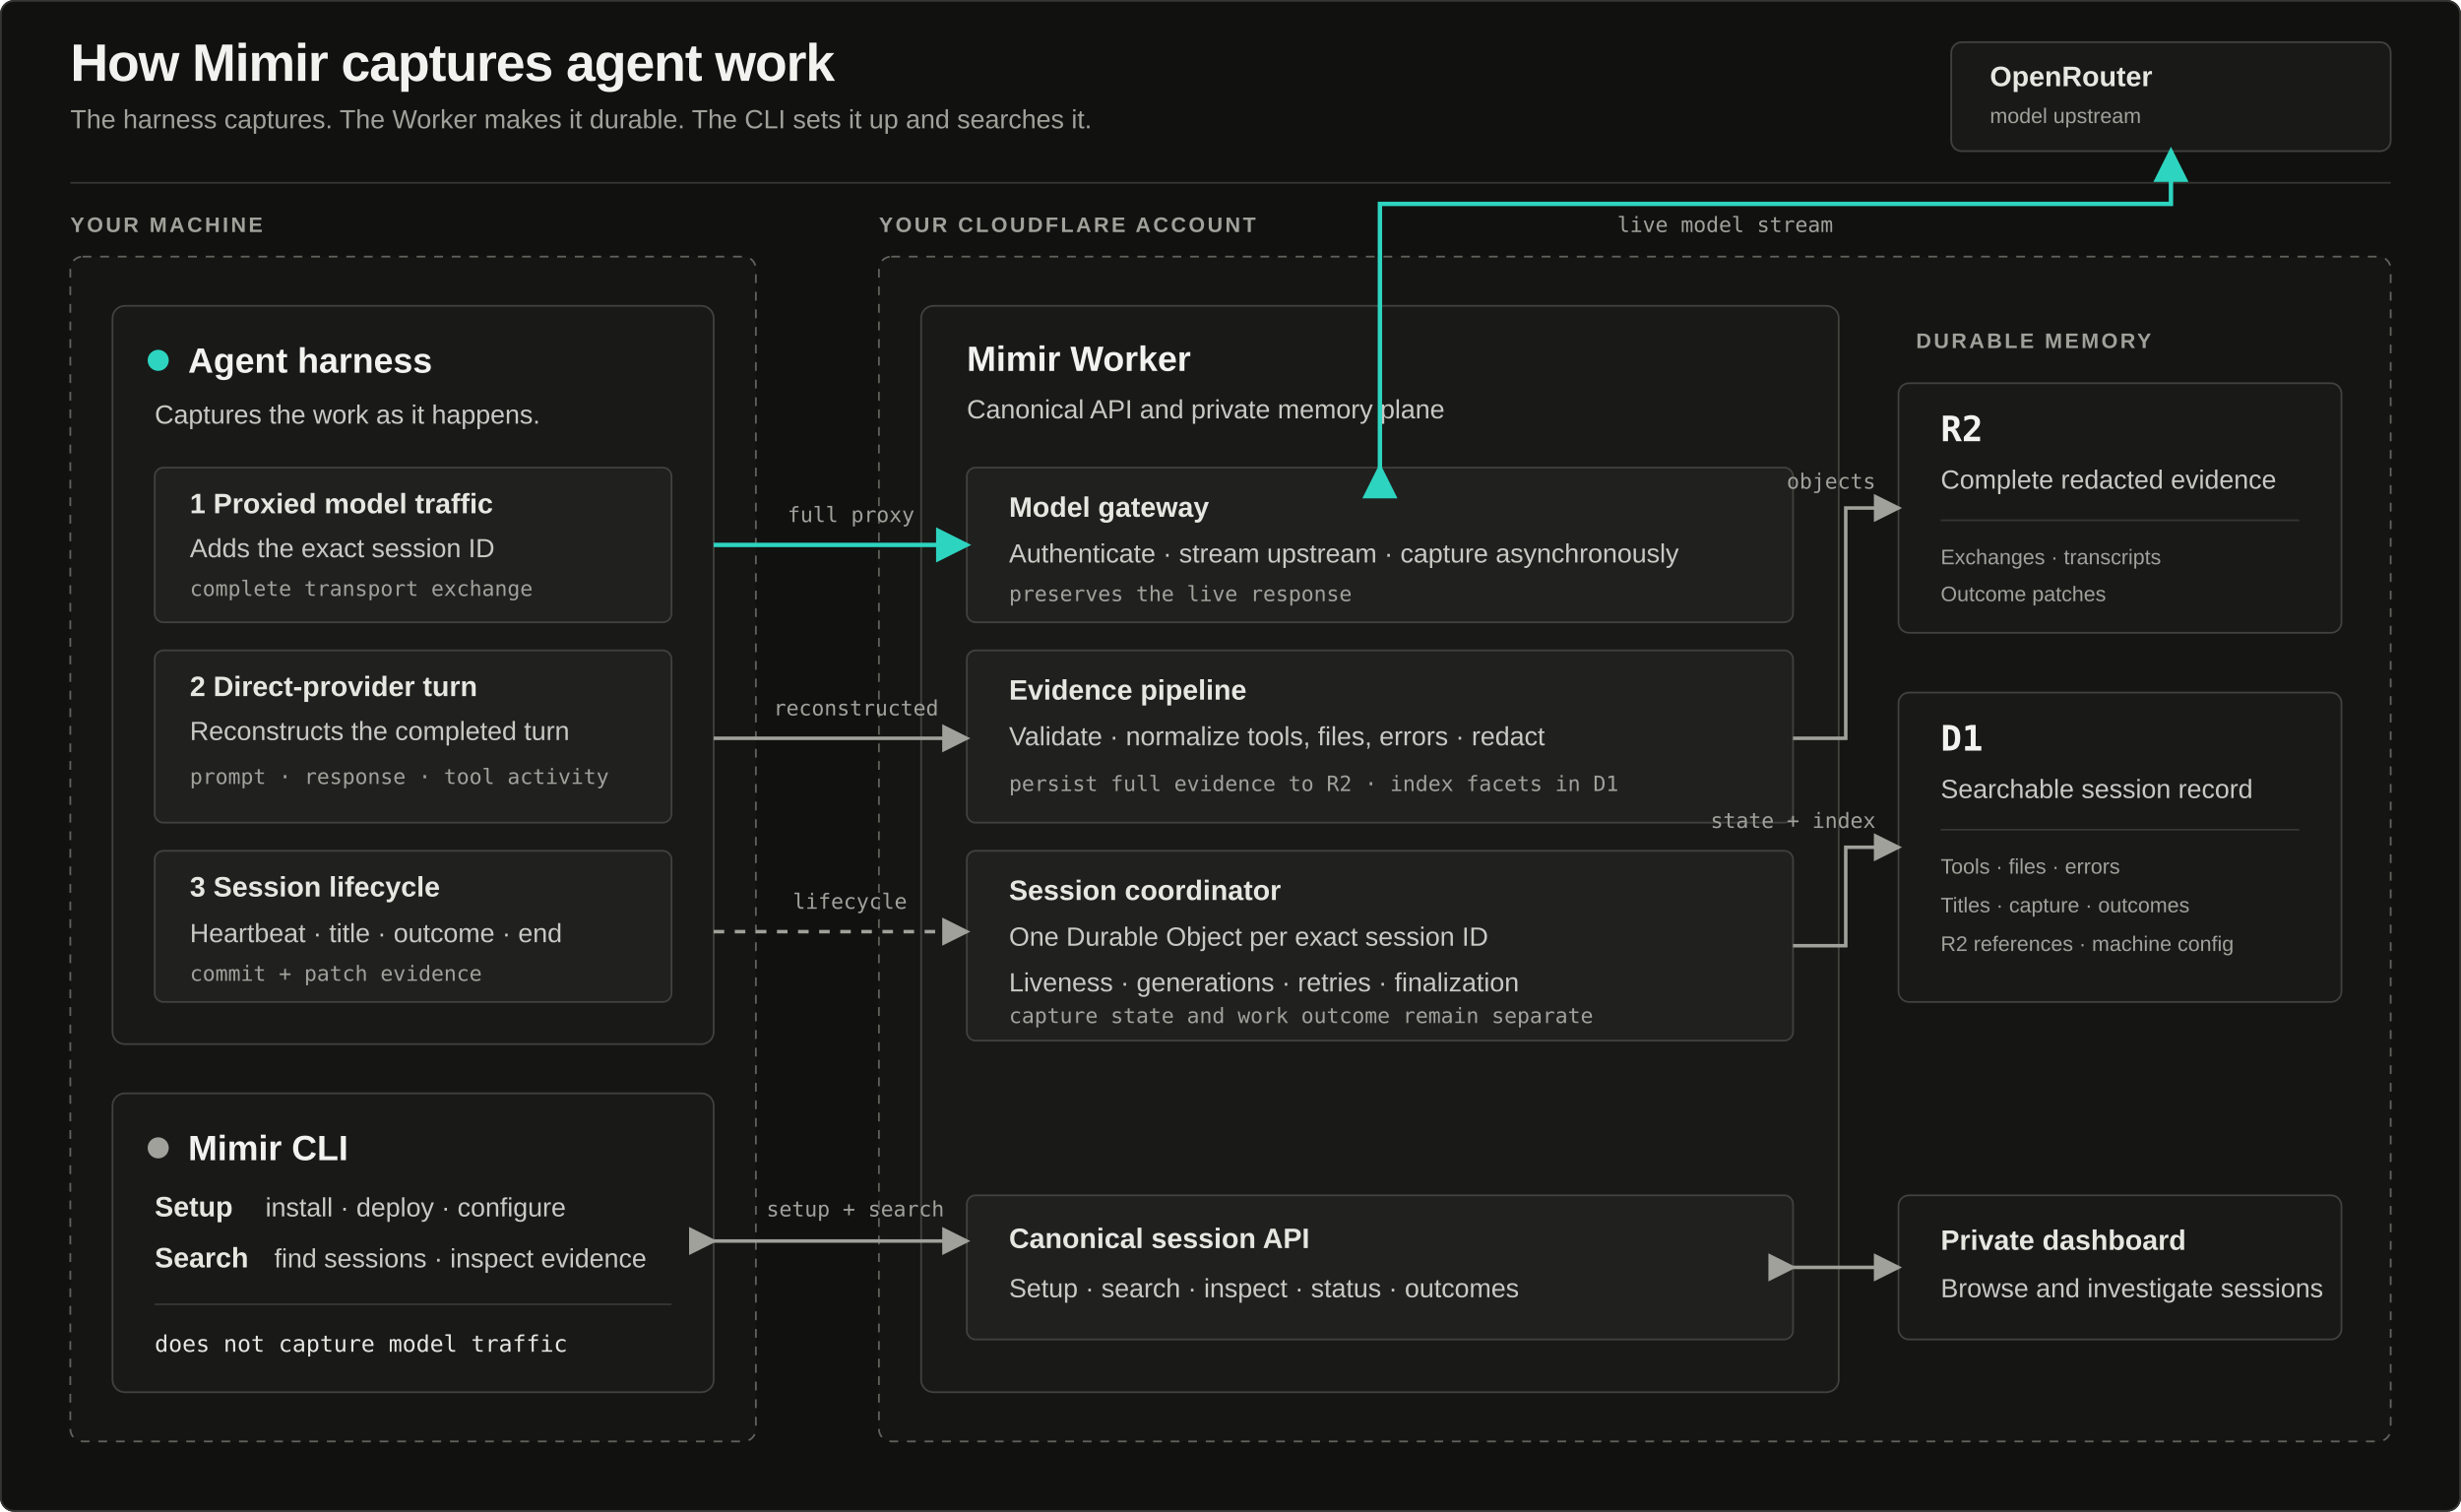
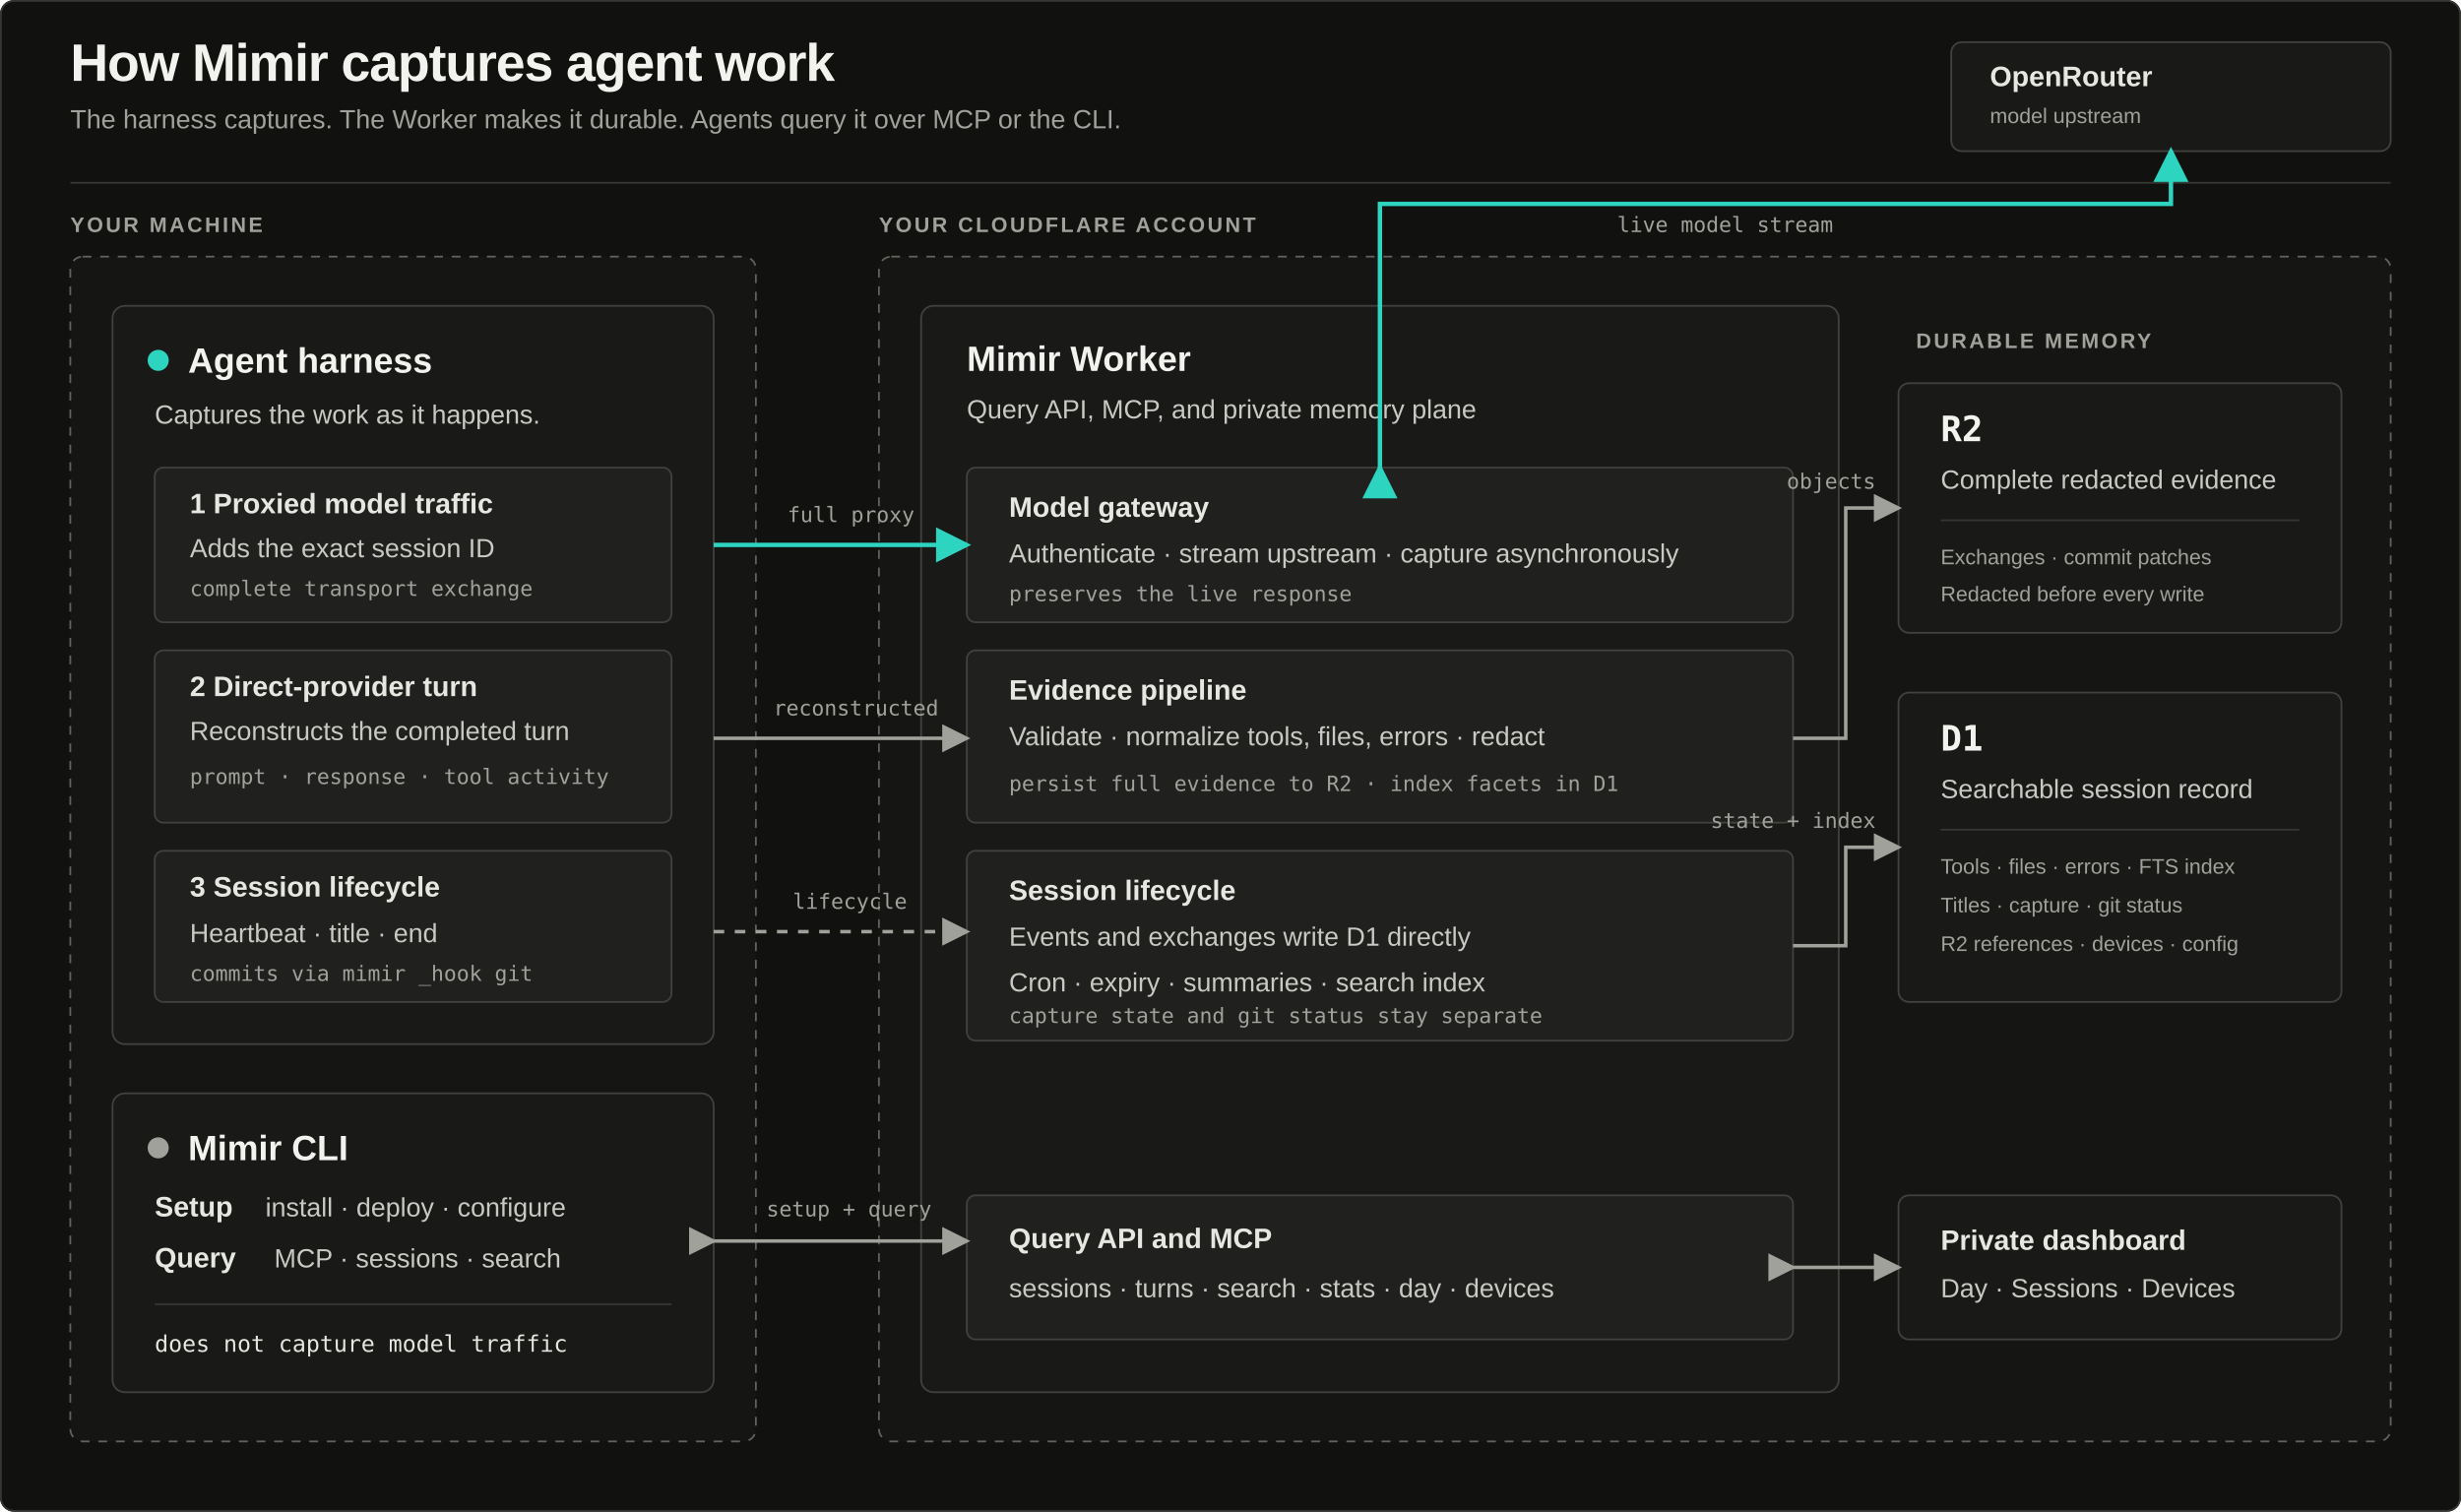
<svg xmlns="http://www.w3.org/2000/svg" width="1400" height="860" viewBox="0 0 1400 860" role="img" aria-labelledby="title desc">
  <defs>
    <marker id="arrow-teal" markerWidth="8" markerHeight="8" refX="7" refY="4" orient="auto">
      <path d="M0 0L8 4L0 8Z" fill="#2dd4bf" />
    </marker>
    <marker id="arrow-ink" markerWidth="8" markerHeight="8" refX="7" refY="4" orient="auto">
      <path d="M0 0L8 4L0 8Z" fill="#a1a19b" />
    </marker>
    <style>
      .sans { font-family: "IBM Plex Sans", "Segoe UI", Arial, sans-serif; }
      .mono { font-family: "IBM Plex Mono", "Cascadia Mono", Consolas, monospace; }
      .title { fill:#f2f2ef; font-size:30px; font-weight:600; letter-spacing:-.6px }
      .subtitle { fill:#a1a19b; font-size:15px }
      .section { fill:#a1a19b; font-size:12px; font-weight:600; letter-spacing:1.4px }
      .heading { fill:#f2f2ef; font-size:20px; font-weight:600 }
      .subheading { fill:#e7e7e2; font-size:16px; font-weight:600 }
      .body { fill:#c9c9c4; font-size:15px }
      .micro { fill:#a1a19b; font-size:12px }
      .machine { fill:#e7e7e2; font-size:13px }
      .panel { fill:#191918; stroke:#41413d; stroke-width:1 }
      .inner { fill:#20201f; stroke:#41413d; stroke-width:1 }
      .boundary { fill:#151514; stroke:#62625d; stroke-width:1; stroke-dasharray:5 5 }
      .rule { stroke:#363633; stroke-width:1 }
      .flow-proxy { fill:none; stroke:#2dd4bf; stroke-width:2.5; marker-end:url(#arrow-teal) }
      .flow-exchange { fill:none; stroke:#a1a19b; stroke-width:2; marker-end:url(#arrow-ink) }
      .flow-event { fill:none; stroke:#a1a19b; stroke-width:2; stroke-dasharray:6 6; marker-end:url(#arrow-ink) }
      .flow-api { fill:none; stroke:#a1a19b; stroke-width:2; marker-start:url(#arrow-ink); marker-end:url(#arrow-ink) }
      .flow-upstream { fill:none; stroke:#2dd4bf; stroke-width:2.5; marker-start:url(#arrow-teal); marker-end:url(#arrow-teal) }
    </style>
  </defs>
  <rect width="1400" height="860" rx="8" fill="#111110" />
  <rect x=".5" y=".5" width="1399" height="859" rx="7.5" fill="none" stroke="#363633" />
  <text x="40" y="46" class="sans title">How Mimir captures agent work</text>
-   <text x="40" y="73" class="sans subtitle">The harness captures. The Worker makes it durable. The CLI sets it up and searches it.</text>
+   <text x="40" y="73" class="sans subtitle">The harness captures. The Worker makes it durable. Agents query it over MCP or the CLI.</text>
  <line x1="40" y1="104" x2="1360" y2="104" class="rule" />
  <rect x="1110" y="24" width="250" height="62" rx="6" class="panel" />
  <text x="1132" y="49" class="sans subheading">OpenRouter</text>
  <text x="1132" y="70" class="sans micro">model upstream</text>
  <text x="40" y="132" class="sans section">YOUR MACHINE</text>
  <text x="500" y="132" class="sans section">YOUR CLOUDFLARE ACCOUNT</text>
  <rect x="40" y="146" width="390" height="674" rx="7" class="boundary" />
  <rect x="500" y="146" width="860" height="674" rx="7" class="boundary" />
  <rect x="64" y="174" width="342" height="420" rx="7" class="panel" />
  <circle cx="90" cy="205" r="6" fill="#2dd4bf" />
  <text x="107" y="212" class="sans heading">Agent harness</text>
  <text x="88" y="241" class="sans body">Captures the work as it happens.</text>
  <rect x="88" y="266" width="294" height="88" rx="5" class="inner" />
  <text x="108" y="292" class="sans subheading">1  Proxied model traffic</text>
  <text x="108" y="317" class="sans body">Adds the exact session ID</text>
  <text x="108" y="339" class="mono micro">complete transport exchange</text>
  <rect x="88" y="370" width="294" height="98" rx="5" class="inner" />
  <text x="108" y="396" class="sans subheading">2  Direct-provider turn</text>
  <text x="108" y="421" class="sans body">Reconstructs the completed turn</text>
  <text x="108" y="446" class="mono micro">prompt · response · tool activity</text>
  <rect x="88" y="484" width="294" height="86" rx="5" class="inner" />
  <text x="108" y="510" class="sans subheading">3  Session lifecycle</text>
-   <text x="108" y="536" class="sans body">Heartbeat · title · outcome · end</text>
-   <text x="108" y="558" class="mono micro">commit + patch evidence</text>
+   <text x="108" y="536" class="sans body">Heartbeat · title · end</text>
+   <text x="108" y="558" class="mono micro">commits via mimir _hook git</text>
  <rect x="64" y="622" width="342" height="170" rx="7" class="panel" />
  <circle cx="90" cy="653" r="6" fill="#a1a19b" />
  <text x="107" y="660" class="sans heading">Mimir CLI</text>
  <text x="88" y="692" class="sans subheading">Setup</text>
  <text x="151" y="692" class="sans body">install · deploy · configure</text>
-   <text x="88" y="721" class="sans subheading">Search</text>
-   <text x="156" y="721" class="sans body">find sessions · inspect evidence</text>
+   <text x="88" y="721" class="sans subheading">Query</text>
+   <text x="156" y="721" class="sans body">MCP · sessions · search</text>
  <line x1="88" y1="742" x2="382" y2="742" class="rule" />
  <text x="88" y="769" class="mono machine">does not capture model traffic</text>
  <rect x="524" y="174" width="522" height="618" rx="7" class="panel" />
  <text x="550" y="211" class="sans heading">Mimir Worker</text>
-   <text x="550" y="238" class="sans body">Canonical API and private memory plane</text>
+   <text x="550" y="238" class="sans body">Query API, MCP, and private memory plane</text>
  <rect x="550" y="266" width="470" height="88" rx="5" class="inner" />
  <text x="574" y="294" class="sans subheading">Model gateway</text>
  <text x="574" y="320" class="sans body">Authenticate · stream upstream · capture asynchronously</text>
  <text x="574" y="342" class="mono micro">preserves the live response</text>
  <rect x="550" y="370" width="470" height="98" rx="5" class="inner" />
  <text x="574" y="398" class="sans subheading">Evidence pipeline</text>
  <text x="574" y="424" class="sans body">Validate · normalize tools, files, errors · redact</text>
  <text x="574" y="450" class="mono micro">persist full evidence to R2 · index facets in D1</text>
  <rect x="550" y="484" width="470" height="108" rx="5" class="inner" />
-   <text x="574" y="512" class="sans subheading">Session coordinator</text>
-   <text x="574" y="538" class="sans body">One Durable Object per exact session ID</text>
-   <text x="574" y="564" class="sans body">Liveness · generations · retries · finalization</text>
-   <text x="574" y="582" class="mono micro">capture state and work outcome remain separate</text>
+   <text x="574" y="512" class="sans subheading">Session lifecycle</text>
+   <text x="574" y="538" class="sans body">Events and exchanges write D1 directly</text>
+   <text x="574" y="564" class="sans body">Cron · expiry · summaries · search index</text>
+   <text x="574" y="582" class="mono micro">capture state and git status stay separate</text>
  <rect x="550" y="680" width="470" height="82" rx="5" class="inner" />
-   <text x="574" y="710" class="sans subheading">Canonical session API</text>
-   <text x="574" y="738" class="sans body">Setup · search · inspect · status · outcomes</text>
+   <text x="574" y="710" class="sans subheading">Query API and MCP</text>
+   <text x="574" y="738" class="sans body">sessions · turns · search · stats · day · devices</text>
  <text x="1090" y="198" class="sans section">DURABLE MEMORY</text>
  <rect x="1080" y="218" width="252" height="142" rx="6" class="panel" />
  <text x="1104" y="251" class="mono heading">R2</text>
  <text x="1104" y="278" class="sans body">Complete redacted evidence</text>
  <line x1="1104" y1="296" x2="1308" y2="296" class="rule" />
-   <text x="1104" y="321" class="sans micro">Exchanges · transcripts</text>
-   <text x="1104" y="342" class="sans micro">Outcome patches</text>
+   <text x="1104" y="321" class="sans micro">Exchanges · commit patches</text>
+   <text x="1104" y="342" class="sans micro">Redacted before every write</text>
  <rect x="1080" y="394" width="252" height="176" rx="6" class="panel" />
  <text x="1104" y="427" class="mono heading">D1</text>
  <text x="1104" y="454" class="sans body">Searchable session record</text>
  <line x1="1104" y1="472" x2="1308" y2="472" class="rule" />
-   <text x="1104" y="497" class="sans micro">Tools · files · errors</text>
-   <text x="1104" y="519" class="sans micro">Titles · capture · outcomes</text>
-   <text x="1104" y="541" class="sans micro">R2 references · machine config</text>
+   <text x="1104" y="497" class="sans micro">Tools · files · errors · FTS index</text>
+   <text x="1104" y="519" class="sans micro">Titles · capture · git status</text>
+   <text x="1104" y="541" class="sans micro">R2 references · devices · config</text>
  <rect x="1080" y="680" width="252" height="82" rx="6" class="panel" />
  <text x="1104" y="711" class="sans subheading">Private dashboard</text>
-   <text x="1104" y="738" class="sans body">Browse and investigate sessions</text>
+   <text x="1104" y="738" class="sans body">Day · Sessions · Devices</text>
  <path d="M406 310H500V310H550" class="flow-proxy" />
  <text x="448" y="297" class="mono micro">full proxy</text>
  <path d="M406 420H550" class="flow-exchange" />
  <text x="440" y="407" class="mono micro">reconstructed</text>
  <path d="M406 530H550" class="flow-event" />
  <text x="451" y="517" class="mono micro">lifecycle</text>
  <path d="M785 266V116H1235V86" class="flow-upstream" />
  <text x="920" y="132" class="mono micro">live model stream</text>
  <path d="M1020 420H1050V289H1080" class="flow-exchange" />
  <text x="1067" y="278" text-anchor="end" class="mono micro">objects</text>
  <path d="M1020 538H1050V482H1080" class="flow-exchange" />
  <text x="1067" y="471" text-anchor="end" class="mono micro">state + index</text>
  <path d="M406 706H550" class="flow-api" />
-   <text x="436" y="692" class="mono micro">setup + search</text>
+   <text x="436" y="692" class="mono micro">setup + query</text>
  <path d="M1020 721H1080" class="flow-api" />
</svg>
